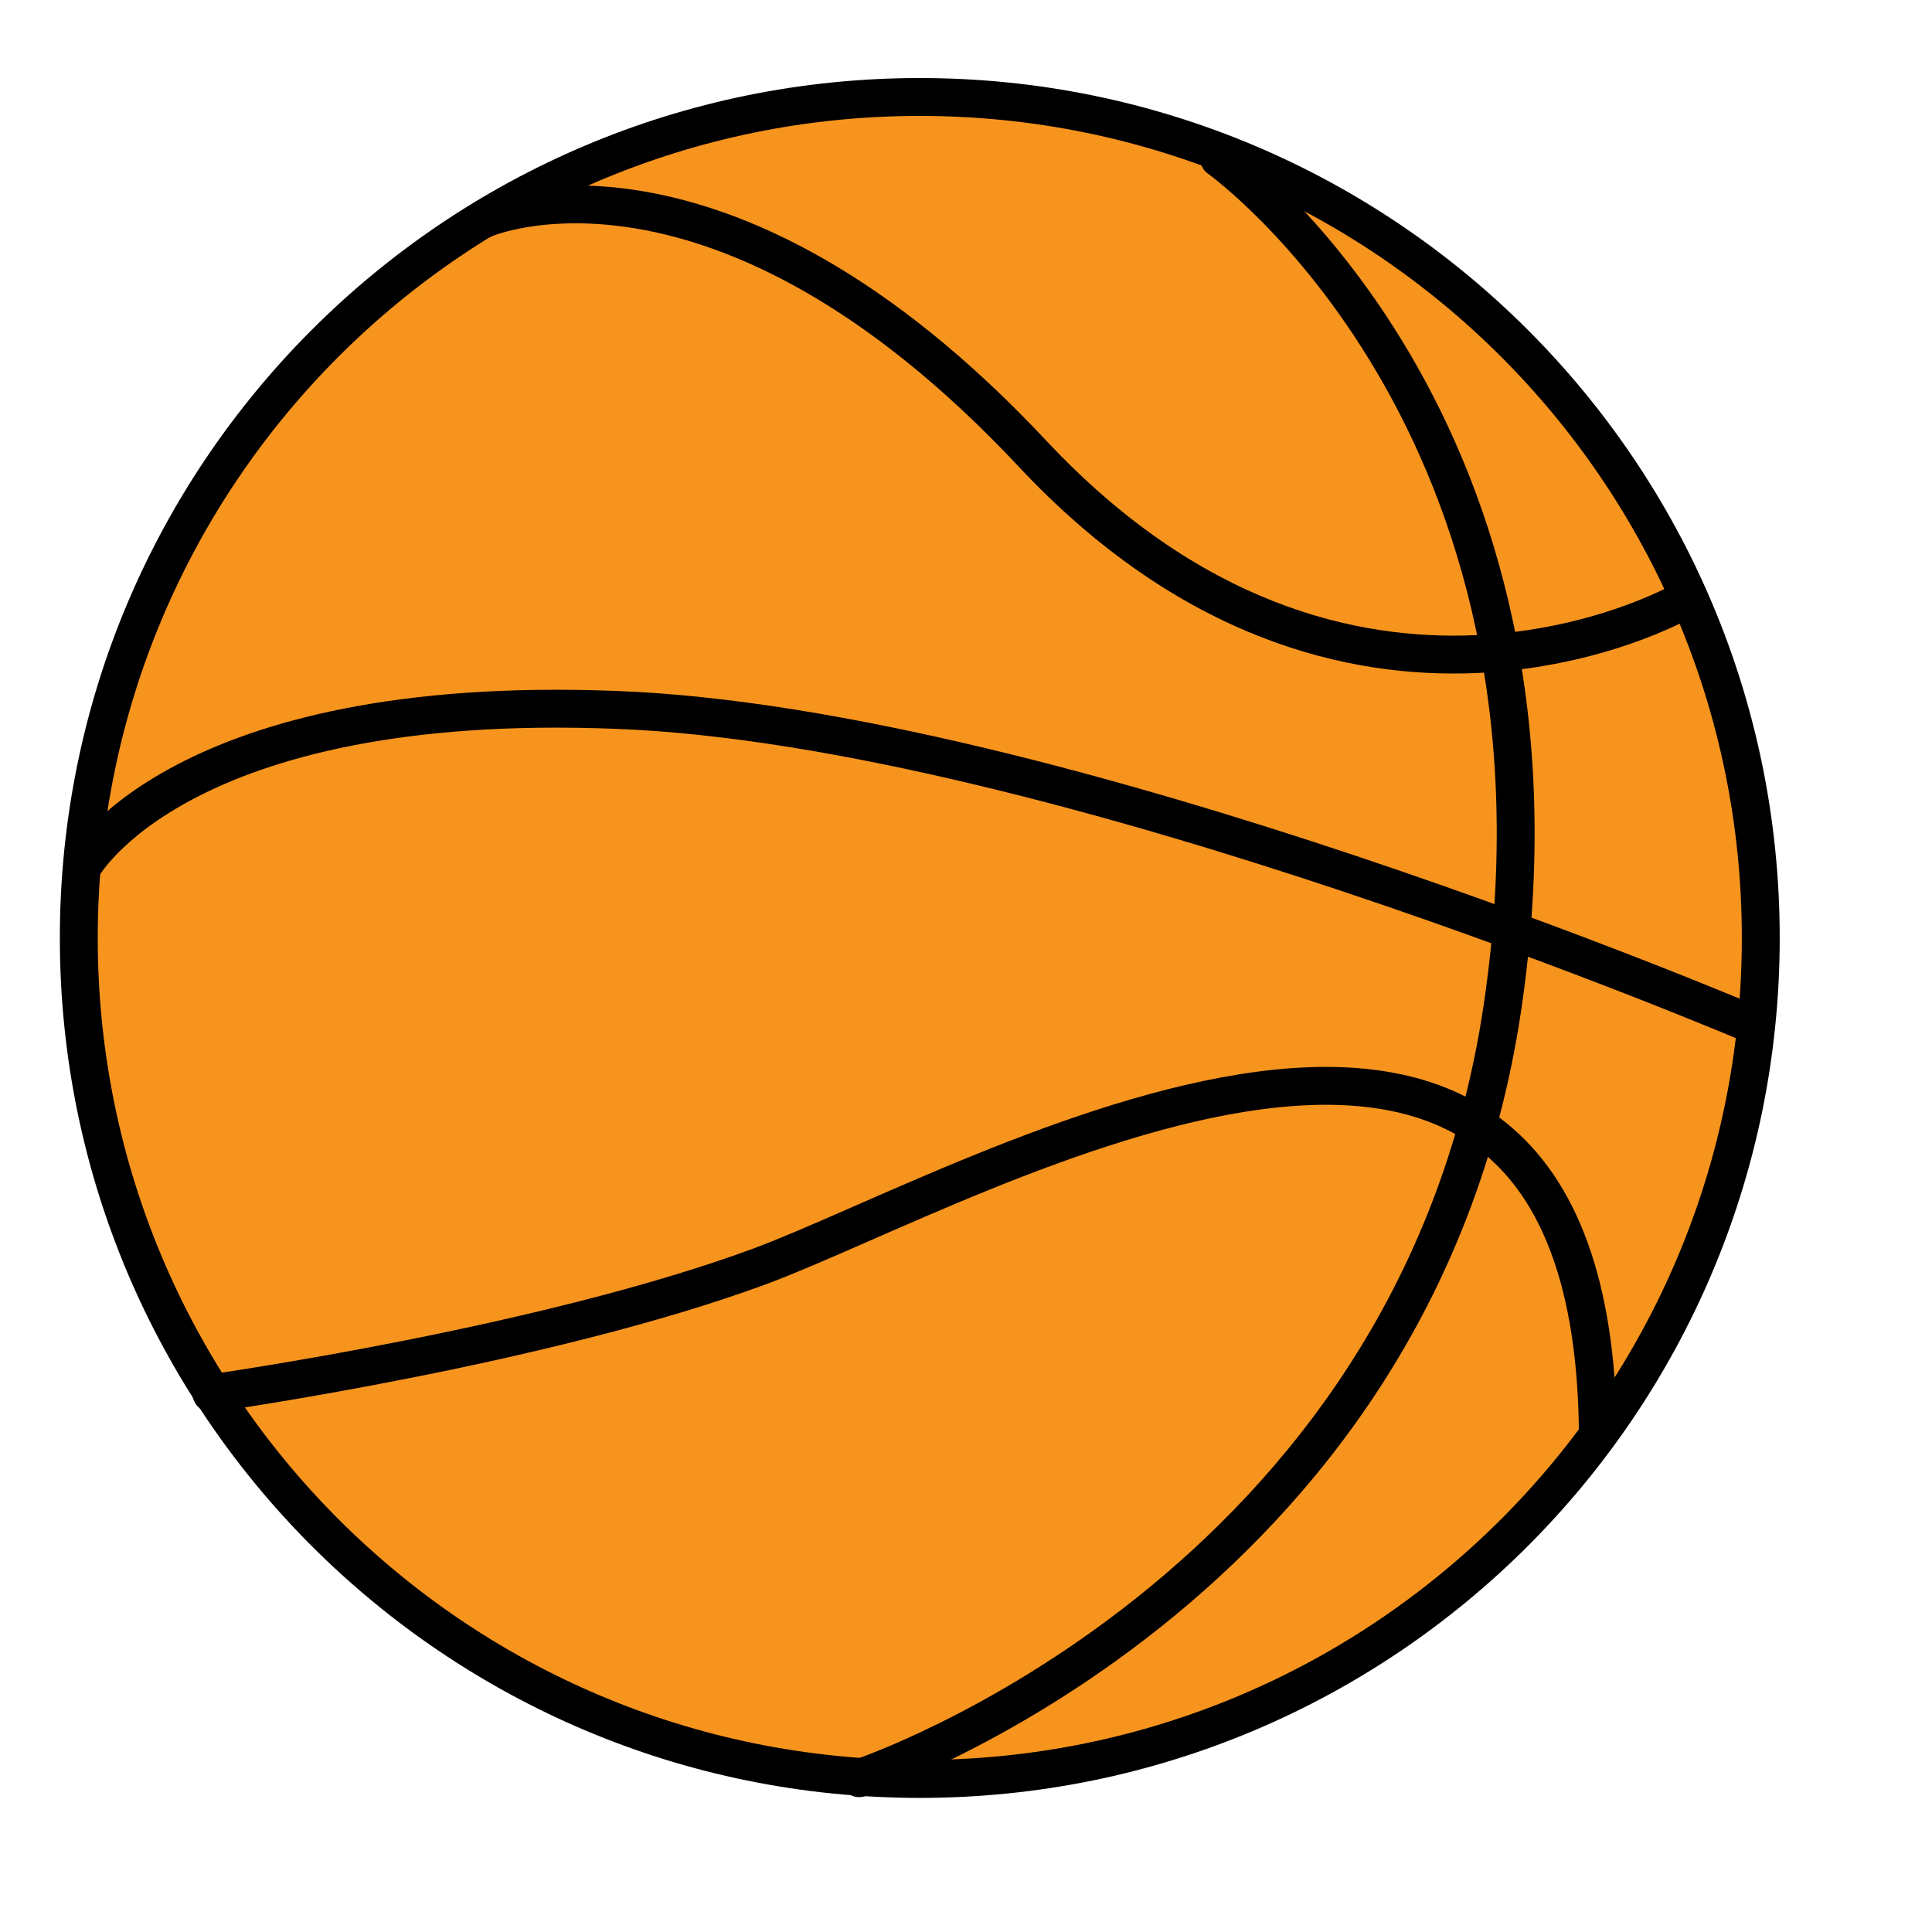
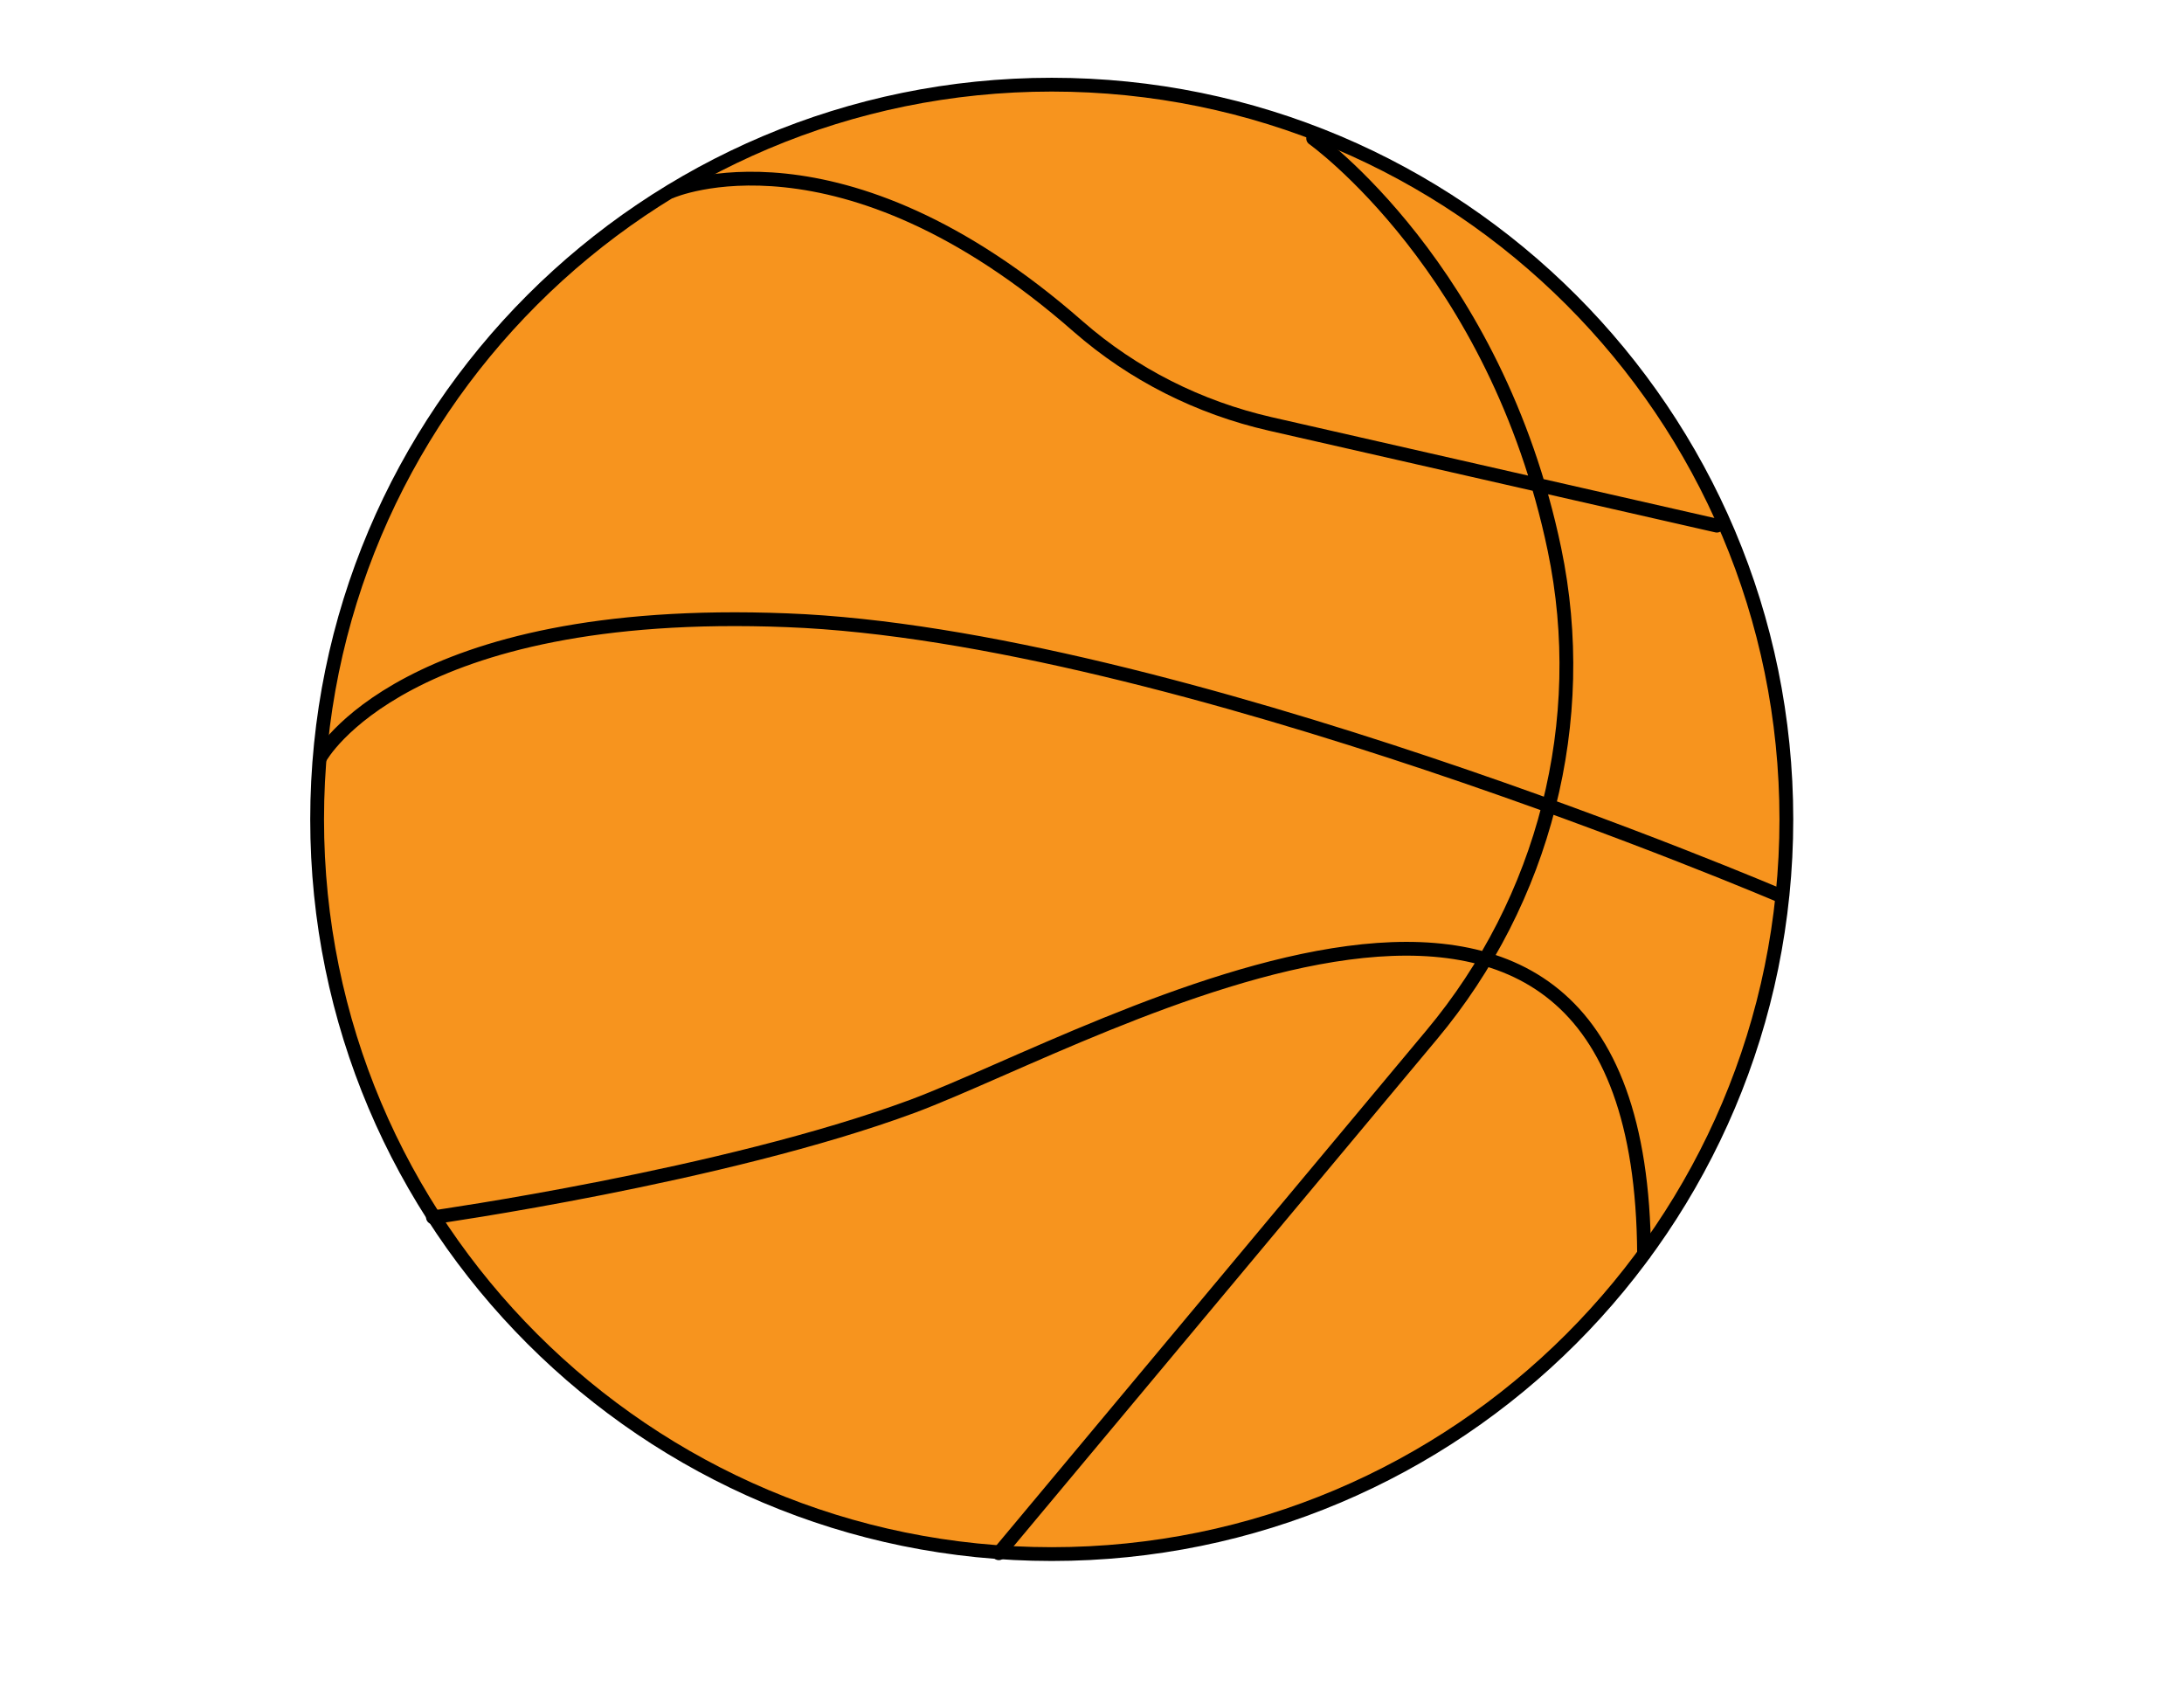
- <svg xmlns="http://www.w3.org/2000/svg" version="1.1" id="Layer_1" x="0px" y="0px" viewBox="0 0 255 255" style="enable-background:new 0 0 255 255;" xml:space="preserve">
+ <svg xmlns="http://www.w3.org/2000/svg" version="1.1" id="Layer_1" x="0px" y="0px" viewBox="0 0 792 612" style="enable-background:new 0 0 792 612;" xml:space="preserve">
  <style type="text/css">
	.st0{fill:#F7941E;stroke:#000000;stroke-width:5;stroke-miterlimit:10;}
	.st1{fill:none;stroke:#000000;stroke-width:5;stroke-linecap:round;stroke-miterlimit:10;}
</style>
-   <circle class="st0" cx="121.4" cy="123.8" r="111" />
-   <path class="st1" d="M63.9,28.9c0,0,30.7-13.5,72.4,31s85.6,19.5,85.6,19.5" />
-   <path class="st1" d="M10.9,114.4c0,0,12.6-23,70.5-20.7c58,2.2,150.3,41.7,150.3,41.7" />
-   <path class="st1" d="M27.9,183.9c0,0,43.9-6.2,72.5-16.8c28.6-10.7,110-58.5,110.5,22.3" />
-   <path class="st1" d="M160.9,20.9c0,0,48.9,34.7,37.4,112.1s-84.9,101.7-84.9,101.7" />
-   <g>
- </g>
-   <g>
- </g>
-   <g>
- </g>
-   <g>
- </g>
-   <g>
- </g>
-   <g>
- </g>
+   <circle class="st0" cx="381.4" cy="297.1" r="266.4" />
+   <path class="st1" d="M243.4,69.4c0,0,61.1-26.9,147.6,49c19.9,17.4,43.8,29.4,69.6,35.3l162,36.9 M116.2,274.6  c0,0,30.2-55.2,169.2-49.7C424.6,230.2,646.1,325,646.1,325 M157,441.4c0,0,105.4-14.9,174-40.3c68.6-25.7,264-140.4,265.2,53.5   M476.2,50.2c0,0,66.2,47,87.5,149c13,62.3-3.7,127.2-44.5,176l-157,188" />
</svg>
